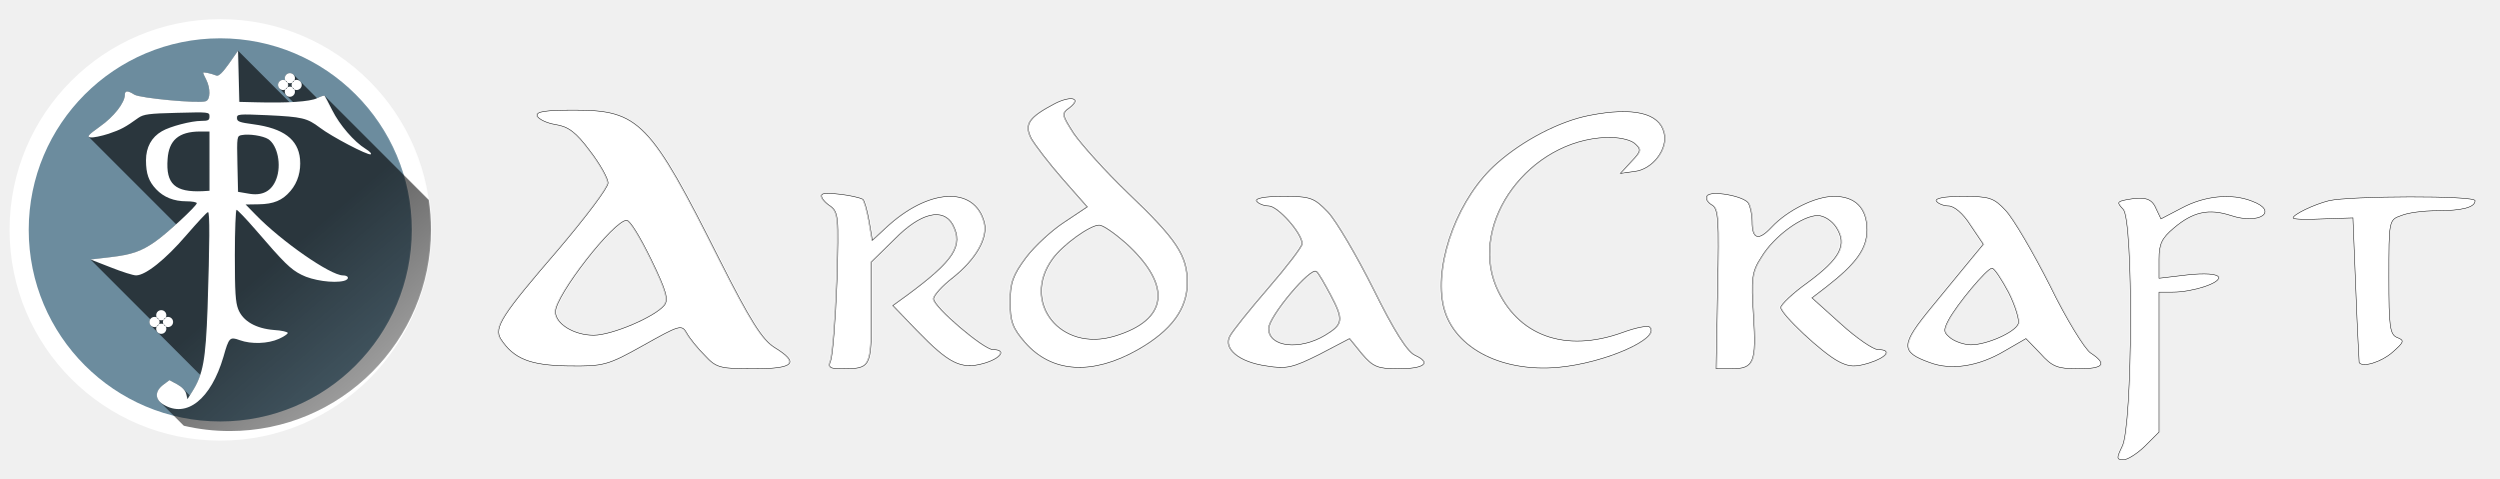
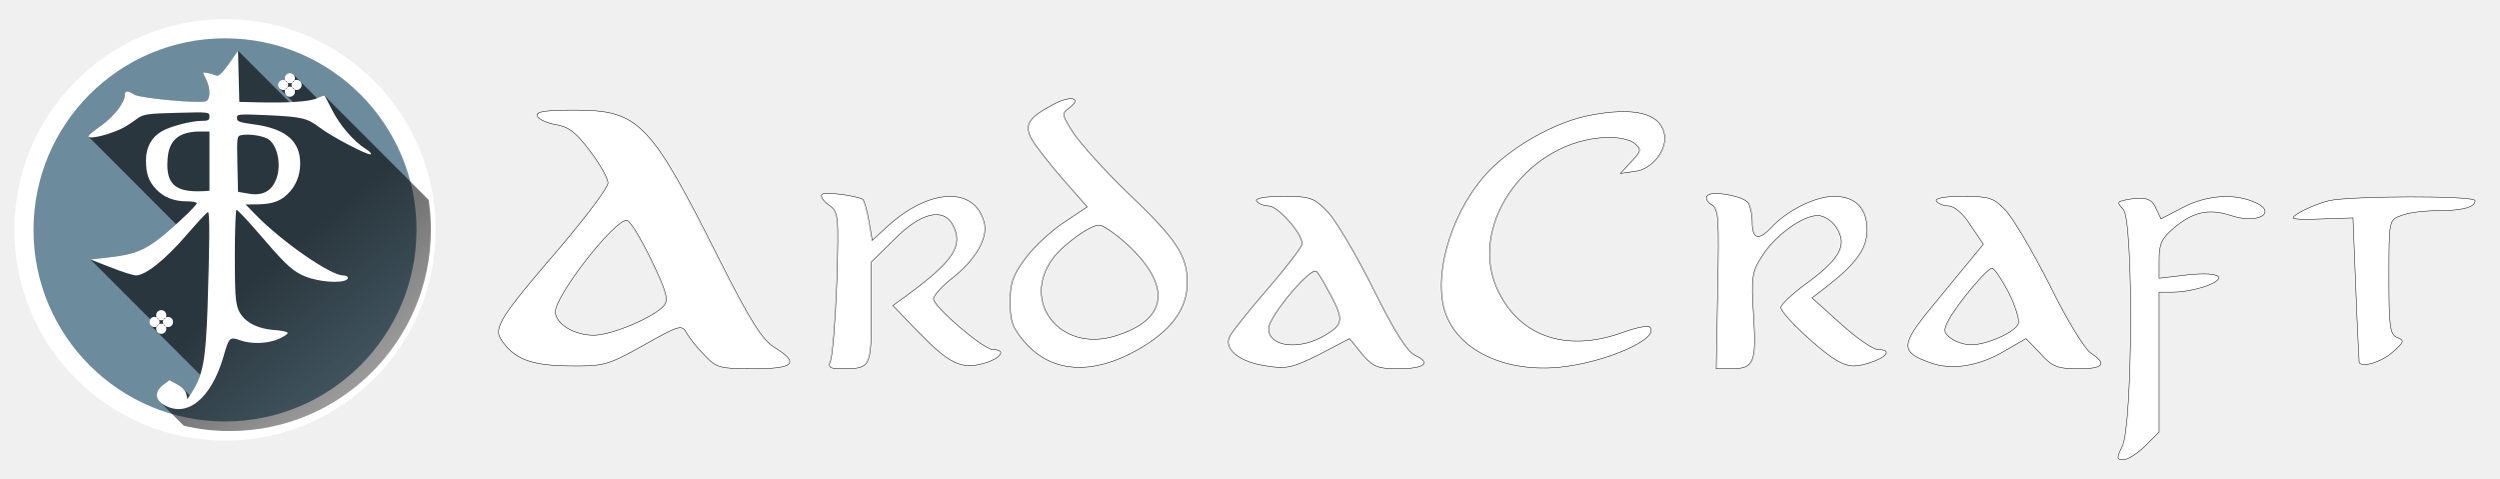
<svg xmlns="http://www.w3.org/2000/svg" x="0" y="0" viewBox="0 0 261 50" version="1.1">
  <defs>
    <linearGradient x1="9.249" y1="5.289" x2="56.075" y2="60.035" gradientUnits="userSpaceOnUse" id="color-1">
      <stop offset="0.41" stop-color="#000000" stop-opacity="0.61" />
      <stop offset="1" stop-color="#000000" stop-opacity="0" />
    </linearGradient>
    <filter id="dropshadow">
      <feColorMatrix type="matrix" values="0 0 0 0 .25  0 0 0 0 .15  0 0 0 0 .1  0 0 0 .8 0" />
      <feOffset dx="0" dy="1" />
      <feGaussianBlur stdDeviation="0.6" />
      <feComposite in="SourceGraphic" />
    </filter>
  </defs>
  <g fill="none" stroke="none" stroke-width="none" stroke-linecap="butt" stroke-linejoin="miter" stroke-miterlimit="none" stroke-dasharray="" stroke-dashoffset="0" font-family="none" font-weight="normal" font-size="none" text-anchor="start" mix-blend-mode="normal">
    <g fill="#ffffff" stroke="none" stroke-width="1" stroke-miterlimit="4" font-family="&quot;Open Sans&quot;, sans-serif" font-size="14">
      <g />
    </g>
    <g fill="#ffffff" stroke="none" stroke-width="1" stroke-miterlimit="4" font-family="&quot;Open Sans&quot;, sans-serif" font-size="14">
      <g />
    </g>
-     <circle cx="23" cy="24" r="21" fill="#6c8c9e" stroke="white" stroke-width="2" />
+     <circle cx="23.5" cy="24" r="21" fill="#6c8c9e" stroke="white" stroke-width="2" />
    <path d="M33.896,9.996l10.872,10.872c0.153,1.022 0.232,2.068 0.232,3.132c0,11.598 -9.402,21 -21,21c-1.653,0 -3.261,-0.191 -4.804,-0.552l-2.487,-2.487c-0.534,-0.534 -0.414,-1.226 0.373,-1.806l0.619,-0.464l0.818,0.442c0.221,0.121 0.419,0.268 0.576,0.425l0.731,0.731l0.24,-0.382l0.823,0.823c0,0 0,0 0,0l-0.823,-0.823c0.363,-0.573 0.638,-1.114 0.85,-1.758c0,0 -5.158,-5.158 -5.158,-5.158c-0.096,-0.096 -0.155,-0.229 -0.155,-0.375c0,-0.107 0.032,-0.206 0.086,-0.29l-6.228,-6.228l2.077,-0.243c2.232,-0.265 3.204,-0.597 4.662,-1.613c0.501,-0.34 1.37,-1.073 2.2,-1.822l-9.129,-9.129c-0.108,-0.108 0.199,-0.381 1.161,-1.069c1.458,-1.016 2.607,-2.497 2.607,-3.314c0,-0.464 0.309,-0.464 0.994,-0.022c0.597,0.376 6.783,0.95 7.468,0.685c0.486,-0.177 0.486,-1.348 0.044,-2.232c-0.177,-0.331 -0.331,-0.685 -0.331,-0.729c0,-0.11 0.773,0.044 1.392,0.287c0.243,0.088 0.641,-0.309 1.304,-1.237l0.95,-1.37l5.381,5.381c0.123,-0.005 0.243,-0.011 0.359,-0.018c0,0 -1.41,-1.41 -1.41,-1.41c-0.096,-0.096 -0.155,-0.229 -0.155,-0.375c0,0 0.53,0.53 0.53,0.53c0,0 0,0 0,0l-0.53,-0.53c0,-0.293 0.237,-0.53 0.53,-0.53l0,0c0,0 0,0 0,0c0.082,0 0.159,0.018 0.228,0.052c-0.033,-0.069 -0.052,-0.147 -0.052,-0.228c0,-0.293 0.237,-0.53 0.53,-0.53l0,0c0.146,0 0.279,0.059 0.375,0.155l0.003,0.003c-0.001,-0.001 -0.002,-0.002 -0.003,-0.003l2.467,2.467c0.392,-0.194 0.738,-0.302 0.782,-0.258z" fill="url(#color-1)" stroke-width="1" stroke-miterlimit="10" font-family="sans-serif" font-size="12" />
    <path d="M24.859,5.289l0.133,5.347l1.812,0.044c3.226,0.088 5.546,-0.066 6.297,-0.42c0.398,-0.199 0.751,-0.309 0.795,-0.265c0.044,0.044 0.398,0.729 0.795,1.502c0.773,1.547 2.276,3.292 3.491,4.043c0.442,0.265 0.663,0.53 0.53,0.574c-0.331,0.11 -4.088,-1.856 -5.303,-2.784c-1.348,-1.016 -1.834,-1.127 -5.502,-1.304c-3.027,-0.133 -3.16,-0.11 -3.16,0.287c0,0.376 0.243,0.464 1.723,0.663c3.137,0.42 4.662,1.569 4.861,3.624c0.11,1.259 -0.221,2.43 -0.994,3.336c-0.84,0.994 -1.768,1.37 -3.314,1.392l-1.37,0.022l1.038,1.061c2.696,2.784 7.822,6.341 9.125,6.341c0.641,0 0.707,0.42 0.088,0.574c-1.083,0.265 -3.27,-0.044 -4.419,-0.641c-1.149,-0.574 -1.812,-1.237 -4.839,-4.75c-0.972,-1.127 -1.856,-2.033 -1.944,-2.033c-0.088,0 -0.177,2.143 -0.177,4.75c0,3.844 0.066,4.905 0.354,5.634c0.486,1.237 1.834,2.011 3.734,2.165c0.795,0.044 1.436,0.199 1.436,0.309c0,0.11 -0.42,0.398 -0.928,0.619c-1.127,0.508 -2.872,0.574 -4.088,0.133c-1.038,-0.376 -1.127,-0.287 -1.701,1.745c-1.304,4.419 -3.844,6.452 -6.275,4.971c-0.906,-0.552 -0.906,-1.392 0.022,-2.077l0.619,-0.464l0.818,0.442c0.486,0.265 0.862,0.663 0.928,0.994l0.133,0.552l0.486,-0.773c1.149,-1.812 1.414,-3.314 1.613,-8.727c0.221,-6.805 0.243,-10.053 0.044,-10.031c-0.11,0 -1.127,1.105 -2.276,2.43c-2.165,2.519 -4.242,4.176 -5.236,4.176c-0.309,0 -1.48,-0.376 -2.651,-0.84l-2.099,-0.818l2.077,-0.243c2.232,-0.265 3.204,-0.597 4.662,-1.613c1.171,-0.795 4.353,-3.734 4.353,-4.021c0,-0.11 -0.486,-0.199 -1.083,-0.199c-1.304,0 -2.364,-0.42 -3.16,-1.259c-0.773,-0.818 -1.061,-1.613 -1.061,-3.027c0,-1.348 0.574,-2.408 1.657,-3.027c0.862,-0.508 3.071,-1.083 4.132,-1.083c0.707,0 0.84,-0.066 0.84,-0.464c0,-0.464 -0.044,-0.464 -3.403,-0.376c-2.917,0.066 -3.469,0.155 -3.999,0.508c-1.414,1.016 -1.834,1.237 -3.137,1.679c-0.751,0.243 -1.613,0.42 -1.878,0.376c-0.42,-0.044 -0.265,-0.243 0.972,-1.127c1.458,-1.016 2.607,-2.497 2.607,-3.314c0,-0.464 0.309,-0.464 0.994,-0.022c0.597,0.376 6.783,0.95 7.468,0.685c0.486,-0.177 0.486,-1.348 0.044,-2.232c-0.177,-0.331 -0.331,-0.685 -0.331,-0.729c0,-0.11 0.773,0.044 1.392,0.287c0.243,0.088 0.641,-0.309 1.304,-1.237z M21.876,13.73l-1.038,0c-2.165,0.022 -3.204,0.906 -3.336,2.872c-0.199,2.607 0.773,3.491 3.668,3.358l0.707,-0.044z M25.235,14.105c-0.486,0.088 -0.508,0.133 -0.442,3.005l0.066,2.917l1.038,0.177c1.48,0.287 2.475,-0.221 2.961,-1.525c0.552,-1.458 0.133,-3.513 -0.84,-4.154c-0.574,-0.354 -2.011,-0.574 -2.784,-0.42z M29.035,8.869c0,-0.293 0.237,-0.53 0.53,-0.53c0.082,0 0.159,0.018 0.228,0.052c-0.033,-0.069 -0.052,-0.147 -0.052,-0.228c0,-0.293 0.237,-0.53 0.53,-0.53c0.293,0 0.53,0.237 0.53,0.53c0,0.082 -0.018,0.159 -0.052,0.228c0.069,-0.033 0.147,-0.052 0.228,-0.052c0.293,0 0.53,0.237 0.53,0.53c0,0.293 -0.237,0.53 -0.53,0.53c-0.082,0 -0.159,-0.018 -0.228,-0.052c0.033,0.069 0.052,0.147 0.052,0.228c0,0.293 -0.237,0.53 -0.53,0.53c-0.293,0 -0.53,-0.237 -0.53,-0.53c0,-0.082 0.018,-0.159 0.052,-0.228c-0.069,0.033 -0.147,0.052 -0.228,0.052c-0.293,0 -0.53,-0.237 -0.53,-0.53z M17.318,34.094c0.033,0.069 0.052,0.147 0.052,0.228c0,0.293 -0.237,0.53 -0.53,0.53c-0.293,0 -0.53,-0.237 -0.53,-0.53c0,-0.082 0.018,-0.159 0.052,-0.228c-0.069,0.033 -0.147,0.052 -0.228,0.052c-0.293,0 -0.53,-0.237 -0.53,-0.53c0,-0.293 0.237,-0.53 0.53,-0.53c0.082,0 0.159,0.018 0.228,0.052c-0.033,-0.069 -0.052,-0.147 -0.052,-0.228c0,-0.293 0.237,-0.53 0.53,-0.53c0.293,0 0.53,0.237 0.53,0.53c0,0.082 -0.018,0.159 -0.052,0.228c0.069,-0.033 0.147,-0.052 0.228,-0.052c0.293,0 0.53,0.237 0.53,0.53c0,0.293 -0.237,0.53 -0.53,0.53c-0.082,0 -0.159,-0.018 -0.228,-0.052z M30.272,9.045c0.082,0 0.159,0.018 0.228,0.052c-0.033,-0.069 -0.052,-0.147 -0.052,-0.228c0,-0.082 0.018,-0.159 0.052,-0.228c-0.069,0.033 -0.147,0.052 -0.228,0.052c-0.082,0 -0.159,-0.018 -0.228,-0.052c0.033,0.069 0.052,0.147 0.052,0.228c0,0.082 -0.018,0.159 -0.052,0.228c0.069,-0.033 0.147,-0.052 0.228,-0.052z M16.839,33.438c-0.082,0 -0.159,-0.018 -0.228,-0.052c0.033,0.069 0.052,0.147 0.052,0.228c0,0.082 -0.018,0.159 -0.052,0.228c0.069,-0.033 0.147,-0.052 0.228,-0.052c0.082,0 0.159,0.018 0.228,0.052c-0.033,-0.069 -0.052,-0.147 -0.052,-0.228c0,-0.082 0.018,-0.159 0.052,-0.228c-0.069,0.033 -0.147,0.052 -0.228,0.052z M17.067,33.843c0.052,0.109 0.141,0.198 0.251,0.251c-0.052,-0.109 -0.141,-0.198 -0.251,-0.251z M16.611,33.386c-0.052,-0.109 -0.141,-0.198 -0.251,-0.251c0.052,0.109 0.141,0.198 0.251,0.251z M16.36,34.094c0.109,-0.052 0.198,-0.141 0.251,-0.251c-0.109,0.052 -0.198,0.141 -0.251,0.251z M30.044,8.64c-0.052,-0.109 -0.141,-0.198 -0.251,-0.251c0.052,0.109 0.141,0.198 0.251,0.251z M29.794,9.347c0.109,-0.052 0.198,-0.141 0.251,-0.251c-0.109,0.052 -0.198,0.141 -0.251,0.251z M17.318,33.136c-0.109,0.052 -0.198,0.141 -0.251,0.251c0.109,-0.052 0.198,-0.141 0.251,-0.251z M30.751,8.39c-0.109,0.052 -0.198,0.141 -0.251,0.251c0.109,-0.052 0.198,-0.141 0.251,-0.251z M30.501,9.097c0.052,0.109 0.141,0.198 0.251,0.251c-0.052,-0.109 -0.141,-0.198 -0.251,-0.251z" fill="#ffffff" stroke-width="0" stroke-miterlimit="10" font-family="sans-serif" font-size="12" />
  </g>
  <g id="text" transform="translate(50,50) scale(0.05,-0.05)" fill="white" stroke="black" stroke-width="1">
    <path d="M1204 784 c-55 -29 -65 -43 -50 -73 8 -14 37 -52 66 -85 l51 -58 -48 -32 c-26 -17 -62 -50 -80 -74 -27 -36 -33 -53 -33 -92 0 -41 5 -55 31 -85 56-64 141 -69 236 -15 70 40 103 85 103 140 0 56 -21 89 -124 187 -47 45 -97 101 -113 124 -25 39 -26 42 -9 54 26 20 4 26 -30 9z m147 -291 c98 -89 90 -161 -23 -195 -113 -34 -196 71-129 162 21 29 78 70 97 70 8 0 32-17 55-37z" />
    <path d="M122 758 c3-7 20-15 38-18 27-4 43-16 72-55 21-27 38-58 38-67 0-10-47-72-103-138-119-138-136-164-121-188 27-41 61-55 141-56 74-1 82 1 157 43 75 42 80 44 90 26 6-11 23-32 38-47 24-26 32-28 102-28 85 0 97 12 43 45-25 16-50 55-114 182-145 289-168 313-303 313-61 0-81-3-78-12z m238-300 c32-66 37-84 27-96-20-24-109-62-147-62-41 0-80 24-80 49 0 34 122 191 149 191 7 0 29-37 51-82z" />
    <path d="M2320 759 c-62-12-139-52-193-100-79-69-130-202-113-293 17-89 118-144 241-133 98 9 215 61 191 84-3 4-29-1-56-11-121-44-221-7-265 96-56 135 70 305 230 311 24 1 49-4 59-12 15-13 15-16-6-38 l-23-25 29 4 c38 4 71 47 62 81-10 41-64 54-156 36z" />
    <path d="M717 594 c-4-4 3-14 14-22 21-14 21-21 17-161-3-80-9-154-13-164-6-14-2-17 23-17 61 0 62 2 62 117 l0 106 49 48 c54 55 101 66 121 30 23-44 3-75-96-148 l-29-21 50-52 c67-69 92-82 139-69 36 10 50 29 20 29-19 0-124 89-124 106 0 7 18 27 40 44 48 38 74 83 66 115-20 78-118 72-207-12 l-27-25-7 41 c-4 23-10 43-13 45-16 8-79 16-85 10z" />
    <path d="M2566 591 c-4-5 1-14 10-19 14-8 15-30 12-175 l-3-167 31 0 c48 0 53 13 47 110-5 79-4 92 17 124 26 43 85 86 117 86 13 0 30-11 39-25 23-36 9-64-60-115-31-22-56-46-56-52 0-14 86-95 121-113 21-11 34-12 63-3 38 12 49 28 19 28-10 0-45 24-78 54 l-60 54 30 23 c63 49 85 80 85 119 0 45-24 70-69 70-39 0-97-29-130-64-28-30-41-26-41 12 0 15-4 32-8 38-10 15-79 27-86 15z" />
    <path d="M1625 580 c3-5 15-10 25-10 19 0 70-57 70-79 0-6-32-48-71-93-39-45-75-90-80-100-14-26 19-54 76-62 42-7 55-4 111 24 l63 33 26-32 c23-27 33-31 75-31 55 0 71 12 36 28-16 7-44 51-87 138-35 70-78 143-95 161-29 30-36 33-93 33-39 0-60-4-56-10z m154-195 c28-53 27-62-11-85-53-32-118-25-118 14 0 25 89 131 100 119 5-4 17-26 29-48z" />
    <path d="M3045 580 c3-5 15-10 25-10 12 0 31-16 46-40 l27-40-24-29 c-13-16-51-62-83-101-66-80-67-95-5-117 45-17 102-8 156 24 l45 26 30-31 c25-28 36-32 79-32 54 0 61 10 26 33-12 8-51 71-85 141-35 69-76 139-92 156-25 27-34 30-90 30-38 0-59-4-55-10z m151-191 c14-28 23-58 20-65-7-18-66-44-99-44-13 0-31 6-41 13-16 12-17 17-6 38 18 34 81 109 91 109 5 0 20-23 35-51z" />
    <path d="M3442 583 c-20-4-20-6-7-20 22-21 20-453-2-495-12-25-12-28 3-28 8 0 29 13 45 29 l29 29 0 146 0 146 28 0 c43 0 103 20 96 32-4 6-28 8-65 4 l-59-7 0 40 c0 32 6 44 31 65 40 34 73 41 119 26 60-20 101 9 44 30-43 17-99 11-146-14 l-44-23-10 21 c-9 22-24 26-62 19z" />
    <path d="M3865 581 c-32-8-75-29-75-36 0-3 28-4 63-2 l62 2 6-150 c3-82 7-151 7-152 7-11 46 1 69 21 25 22 26 25 11 31-16 6-18 22-18 126 0 119 0 120 26 129 14 6 47 10 74 10 53 0 80 7 80 21 0 11-261 10-305 0z" />
  </g>
</svg>
